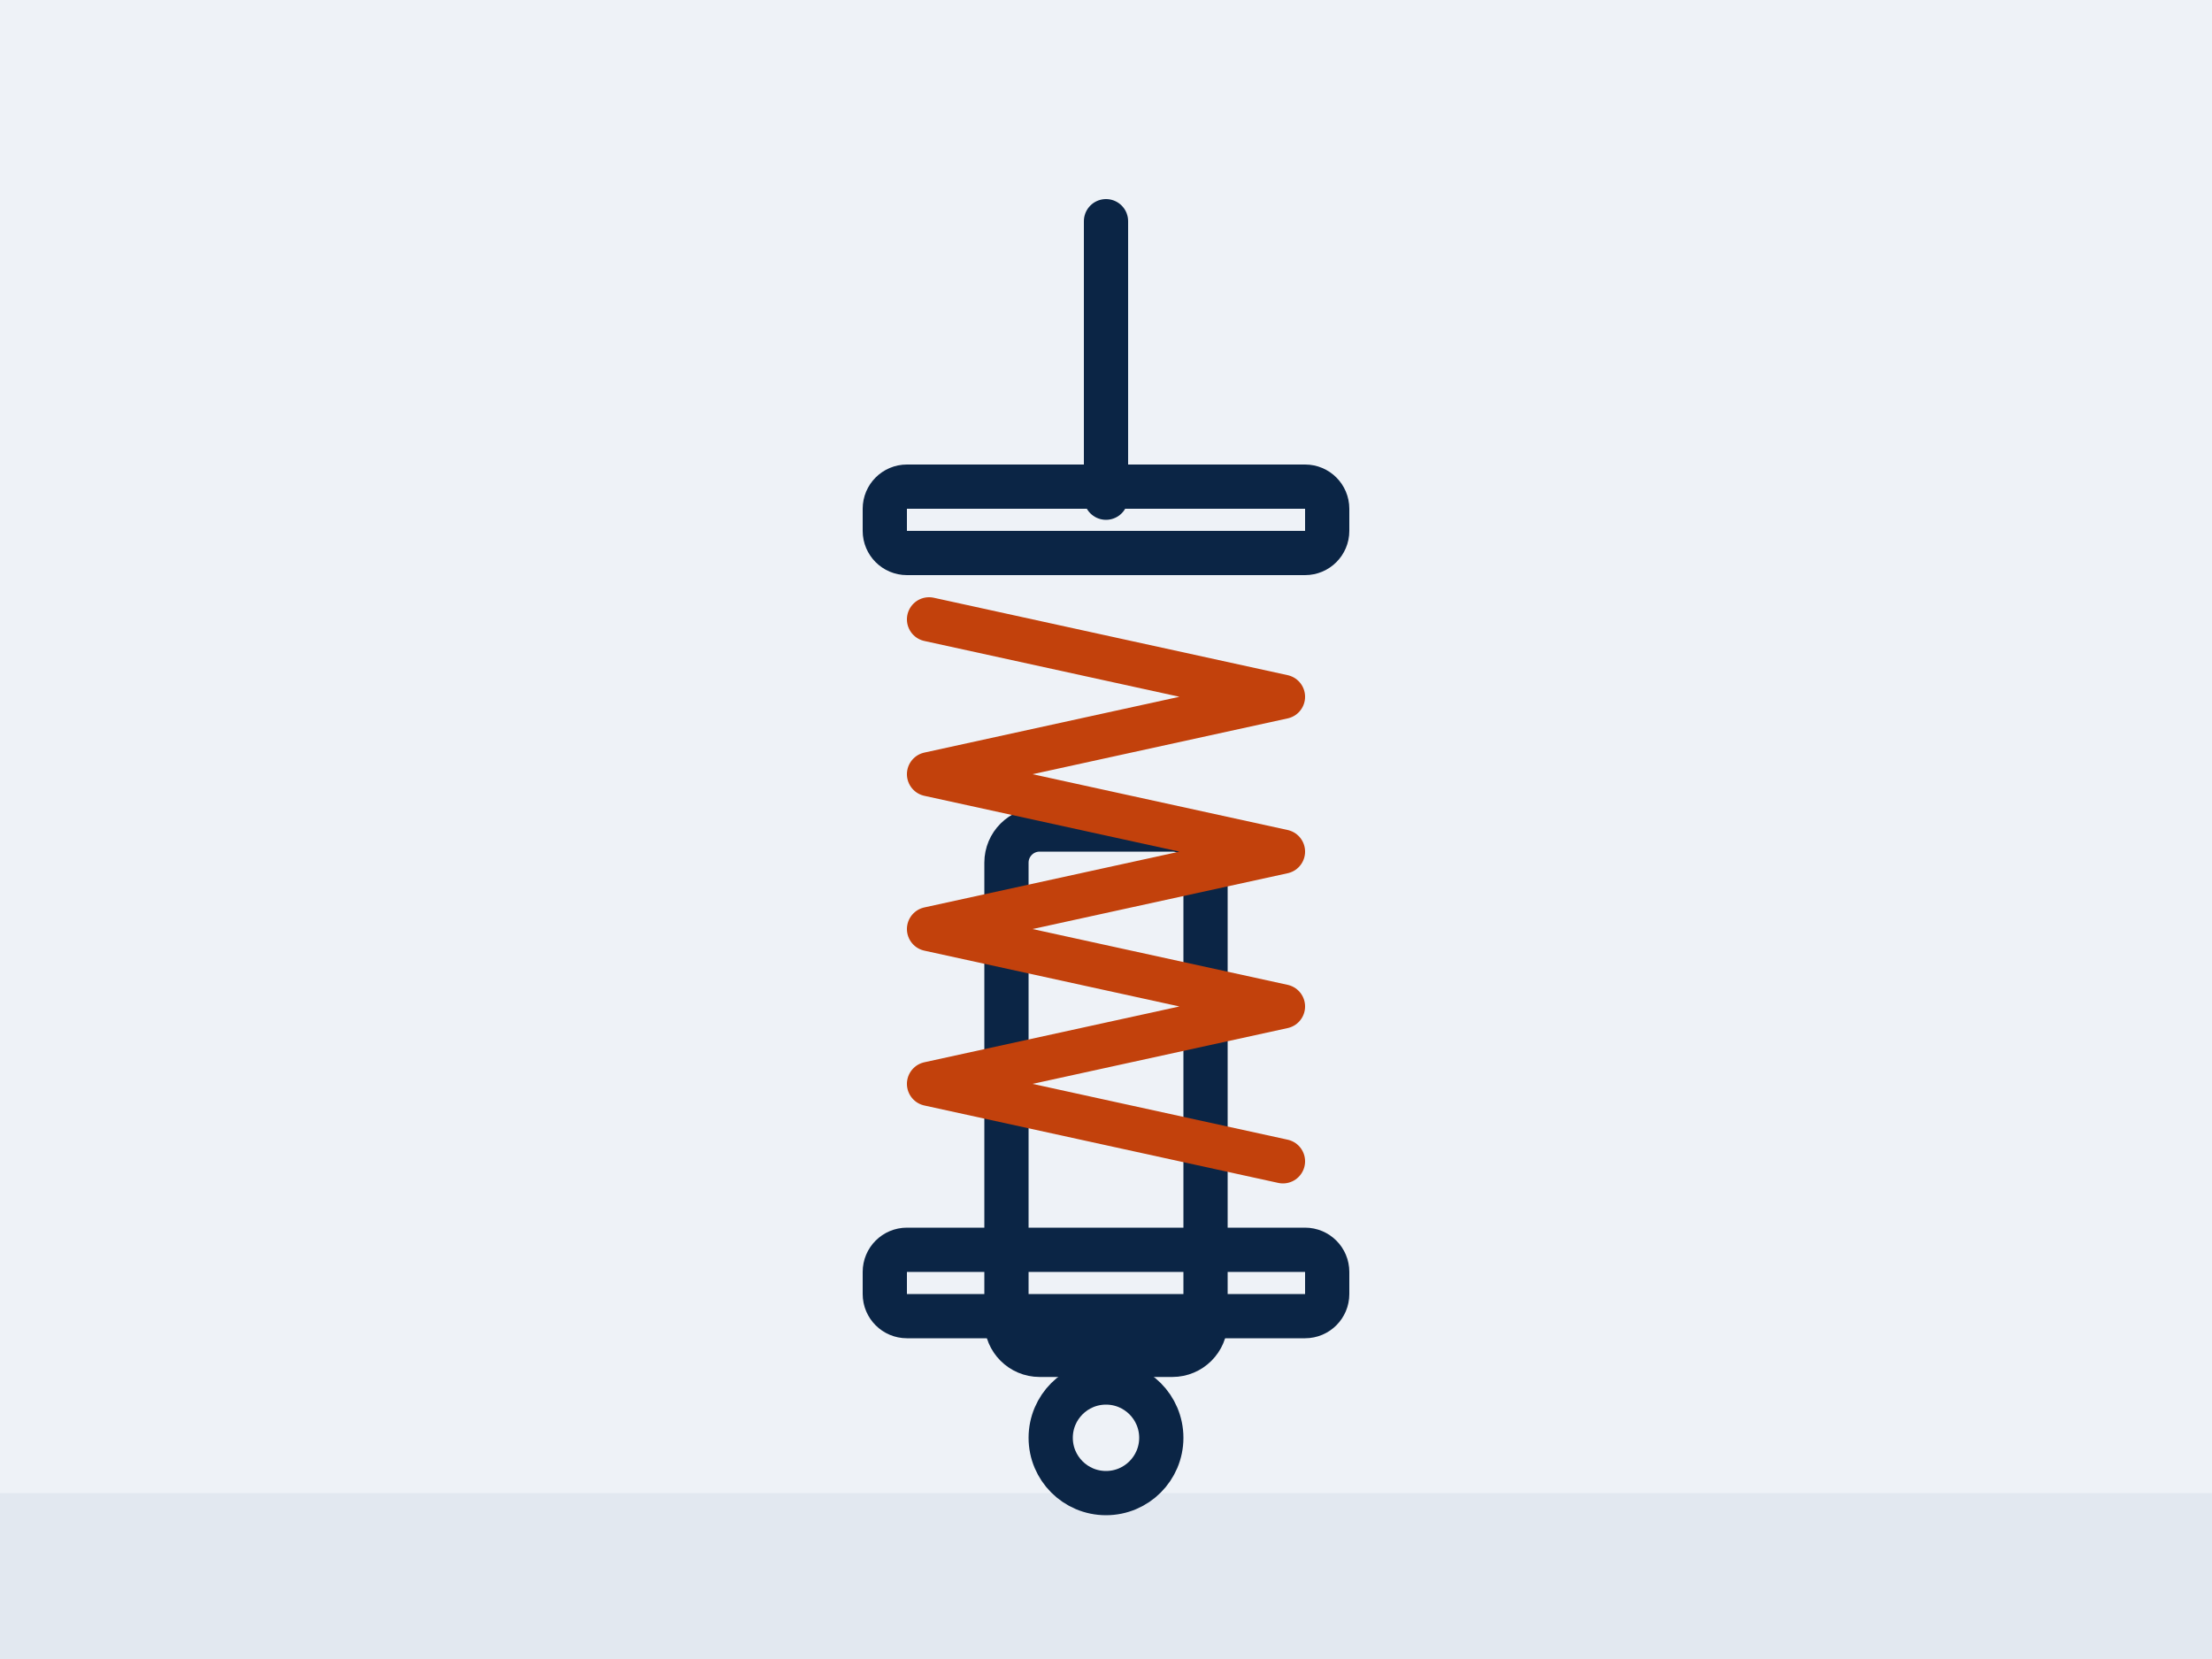
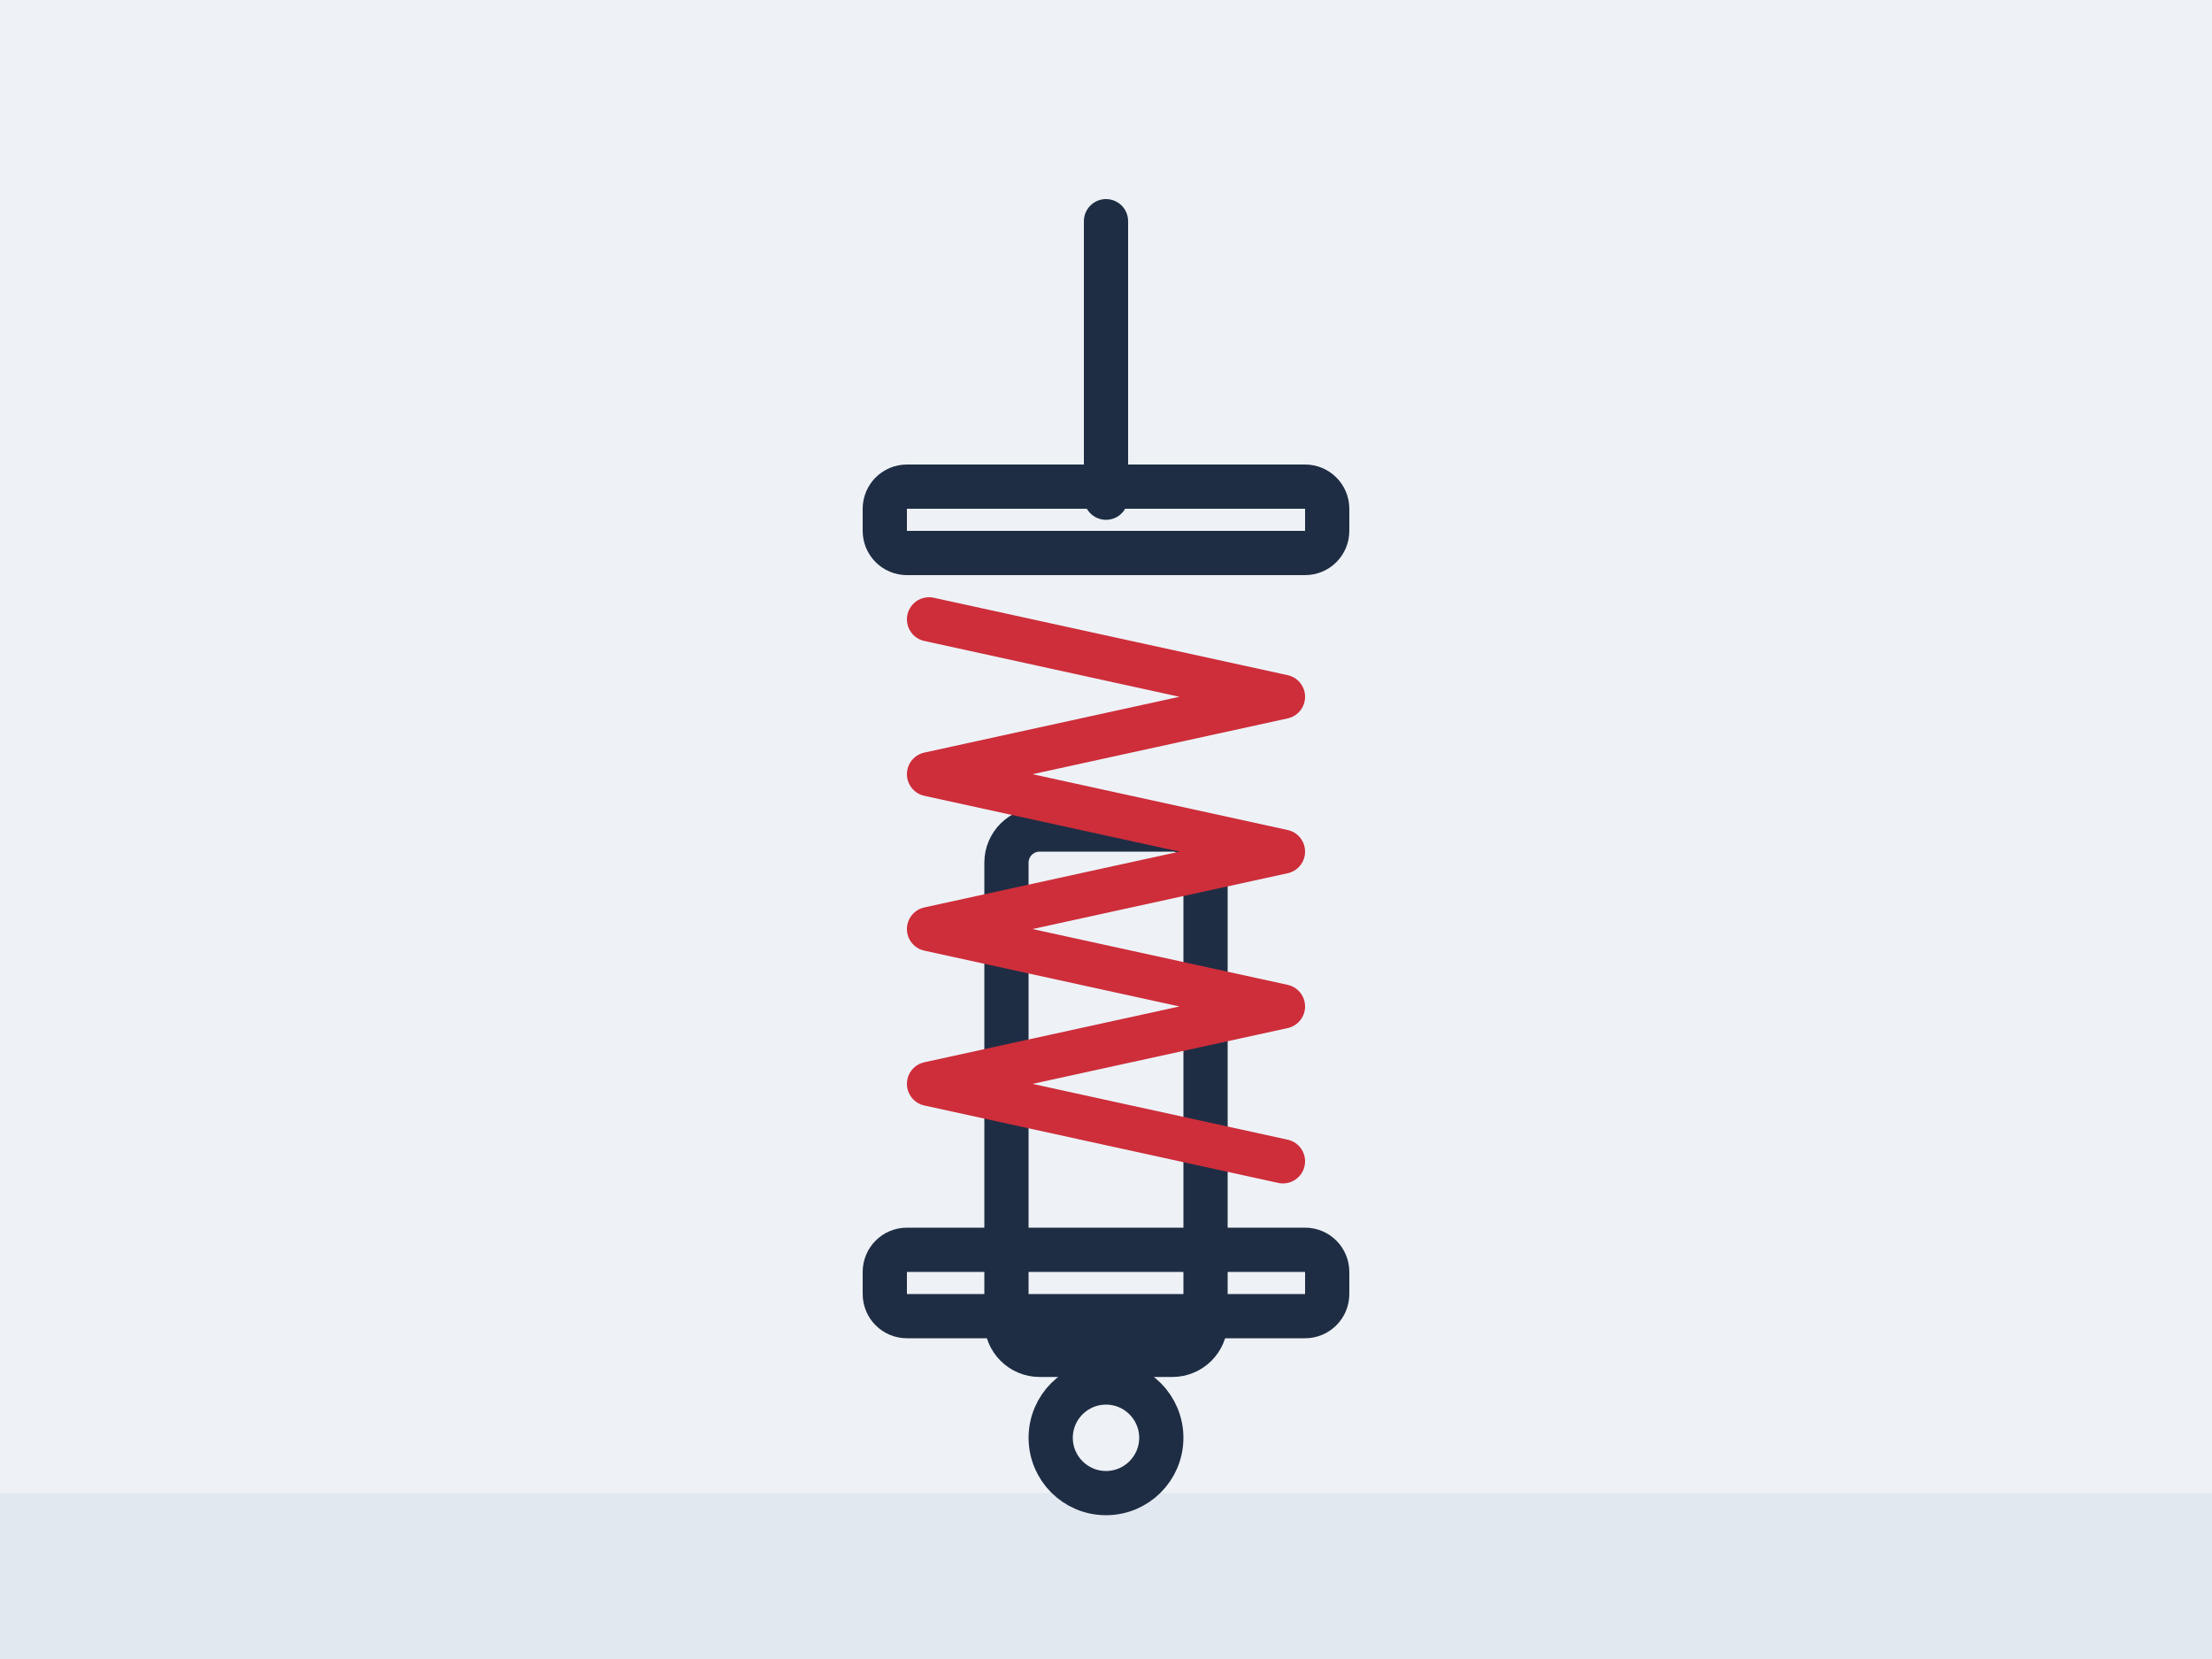
<svg xmlns="http://www.w3.org/2000/svg" viewBox="0 0 400 300" width="400" height="300" role="img" aria-label="Suspension &amp; steering">
  <rect width="400" height="300" fill="#eef2f7" />
  <path d="M0 270h400v30H0z" fill="#e2e8f0" />
-   <g fill="none" stroke="#0b2545" stroke-width="8" stroke-linecap="round" stroke-linejoin="round">
+   <g fill="none" stroke="#1F2D44" stroke-width="8" stroke-linecap="round" stroke-linejoin="round">
    <path d="M200 40v50" />
    <rect x="160" y="88" width="80" height="12" rx="4" />
    <rect x="182" y="150" width="36" height="95" rx="6" />
-     <path d="M168 112l64 14-64 14 64 14-64 14 64 14-64 14 64 14" stroke="#c2410c" />
+     <path d="M168 112l64 14-64 14 64 14-64 14 64 14-64 14 64 14" stroke="#CD2E3A" />
    <rect x="160" y="226" width="80" height="12" rx="4" />
    <circle cx="200" cy="260" r="10" />
  </g>
</svg>
